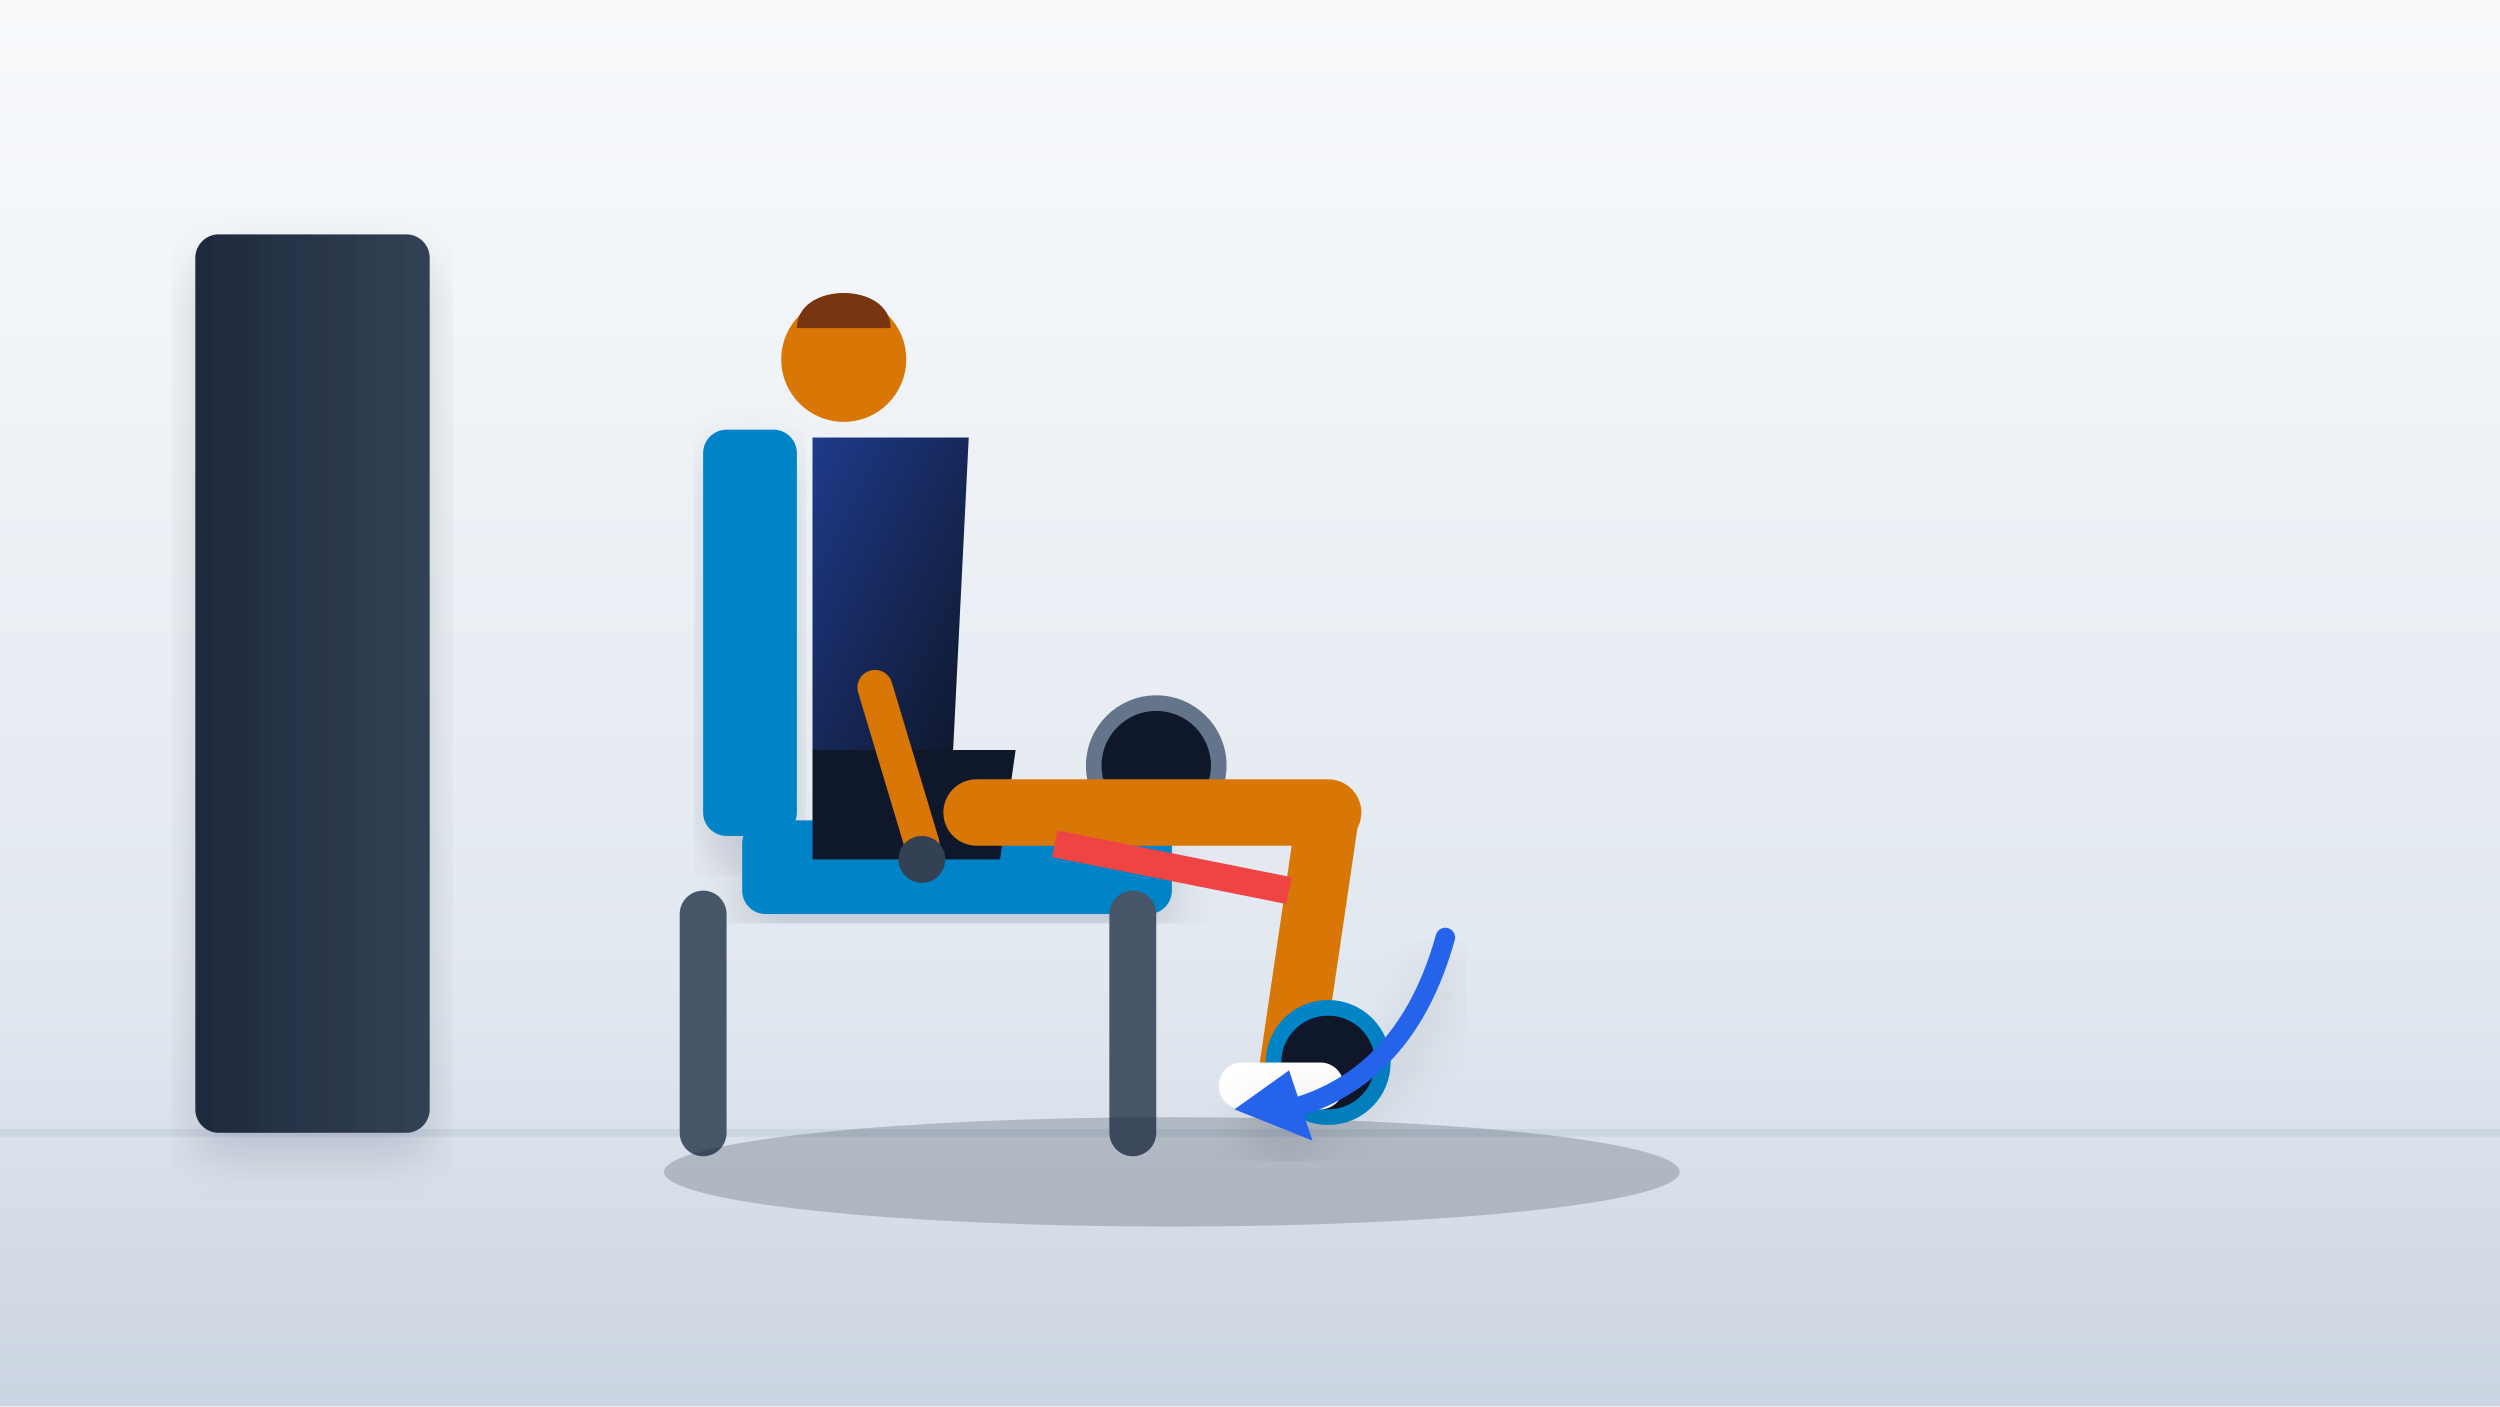
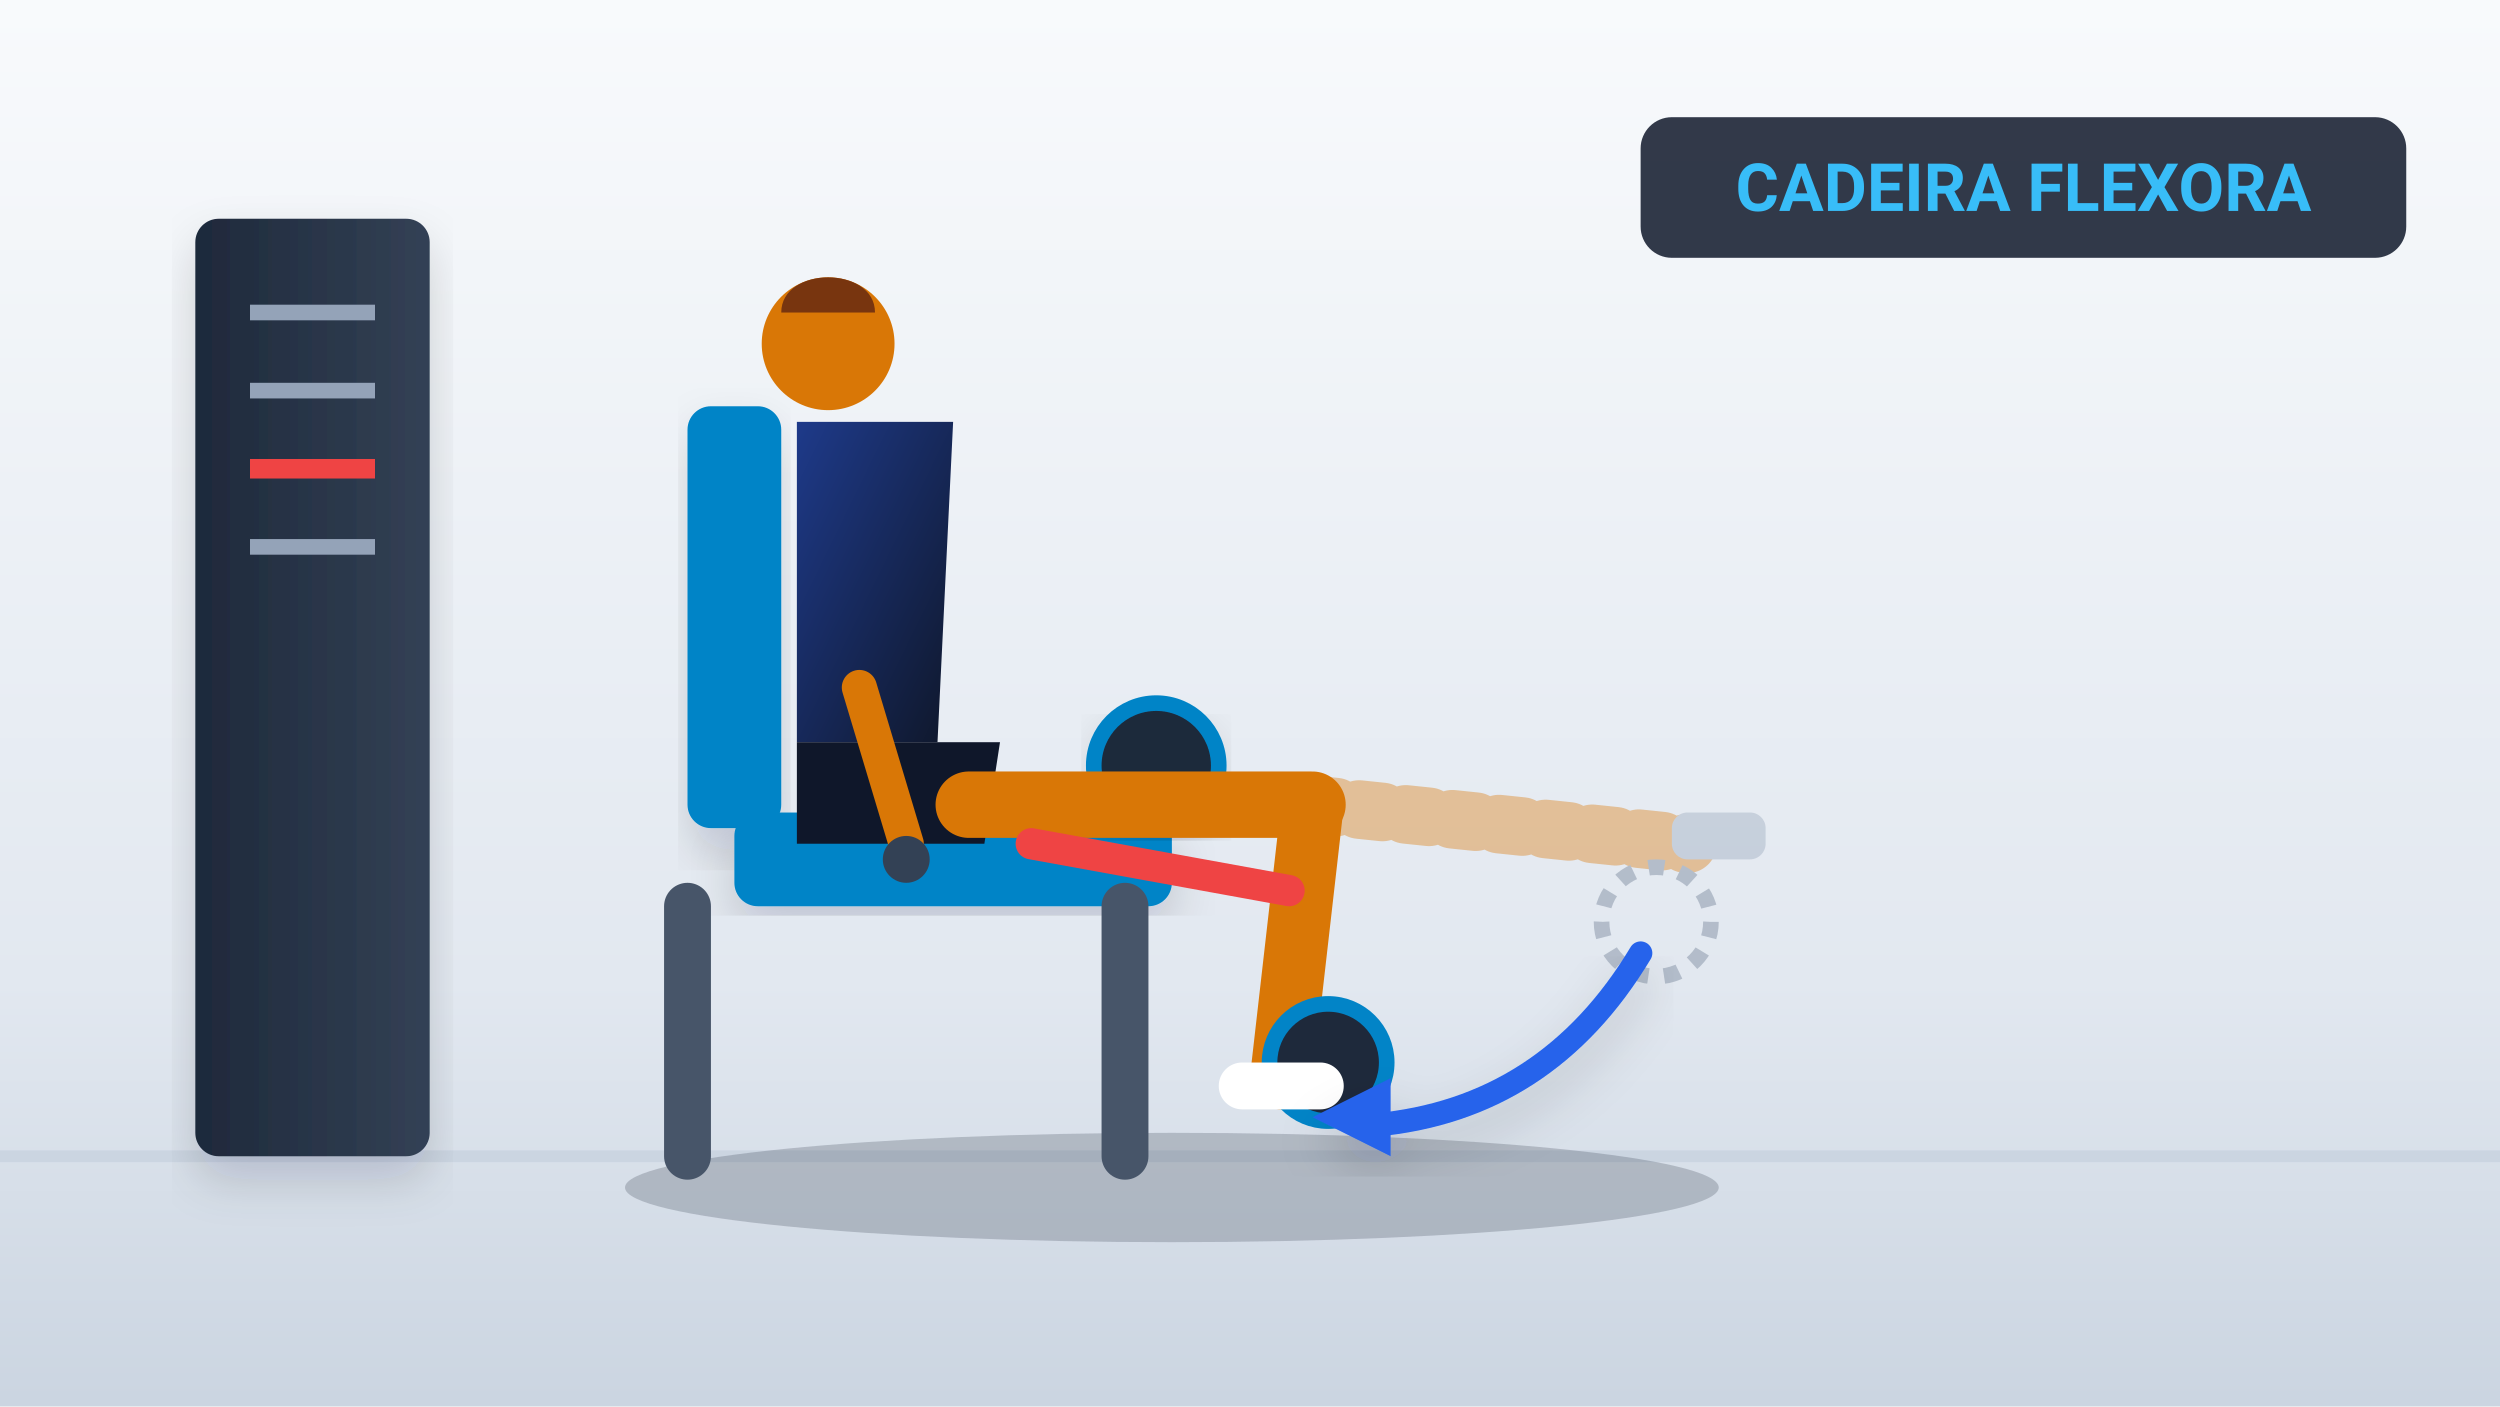
<svg xmlns="http://www.w3.org/2000/svg" viewBox="0 0 320 180" width="100%" height="100%" preserveAspectRatio="xMidYMid meet">
  <defs>
    <linearGradient id="gymFloor" x1="0" y1="0" x2="0" y2="1">
      <stop offset="0%" stop-color="#f8fafc" />
      <stop offset="70%" stop-color="#e2e8f0" />
      <stop offset="100%" stop-color="#cbd5e1" />
    </linearGradient>
    <linearGradient id="machGrad" x1="0" y1="0" x2="1" y2="0">
      <stop offset="0%" stop-color="#1e293b" />
      <stop offset="100%" stop-color="#334155" />
    </linearGradient>
    <linearGradient id="kitGrad" x1="0" y1="0" x2="1" y2="1">
      <stop offset="0%" stop-color="#1e3a8a" />
      <stop offset="100%" stop-color="#0f172a" />
    </linearGradient>
    <filter id="dropShadow" x="-10%" y="-10%" width="120%" height="120%">
-       <feDropShadow dx="0" dy="3" stdDeviation="3" flood-color="#0f172a" flood-opacity="0.15" />
+       <feDropShadow dx="0" dy="3" stdDeviation="3" flood-color="#0f172a" flood-opacity="0.16" />
    </filter>
  </defs>
  <rect width="320" height="180" fill="url(#gymFloor)" />
-   <line x1="0" y1="145" x2="320" y2="145" stroke="#cbd5e1" stroke-width="1" />
-   <rect x="25" y="30" width="30" height="115" rx="3" fill="url(#machGrad)" filter="url(#dropShadow)" />
-   <rect x="90" y="55" width="12" height="52" rx="3" fill="#0284c7" filter="url(#dropShadow)" />
-   <rect x="95" y="105" width="55" height="12" rx="3" fill="#0284c7" filter="url(#dropShadow)" />
-   <line x1="90" y1="117" x2="90" y2="145" stroke="#475569" stroke-width="6" stroke-linecap="round" />
-   <line x1="145" y1="117" x2="145" y2="145" stroke="#475569" stroke-width="6" stroke-linecap="round" />
-   <ellipse cx="150" cy="150" rx="65" ry="7" fill="#0f172a" opacity="0.2" />
-   <circle cx="108" cy="46" r="8" fill="#d97706" />
-   <path d="M102,42 C102,36 114,36 114,42 Z" fill="#78350f" />
-   <path d="M104,56 L124,56 L122,96 L104,96 Z" fill="url(#kitGrad)" />
-   <path d="M104,96 L130,96 L128,110 L104,110 Z" fill="#0f172a" />
-   <circle cx="148" cy="98" r="8" fill="#0f172a" stroke="#64748b" stroke-width="2" />
-   <path d="M125,104 L170,104" stroke="#d97706" stroke-width="8.5" stroke-linecap="round" />
-   <path d="M170,104 L165,138" stroke="#d97706" stroke-width="8" stroke-linecap="round" />
-   <circle cx="170" cy="136" r="7" fill="#0f172a" stroke="#0284c7" stroke-width="2" />
+   <line x1="0" y1="148" x2="320" y2="148" stroke="#cbd5e1" stroke-width="1.5" />
+   <ellipse cx="150" cy="152" rx="70" ry="7" fill="#0f172a" opacity="0.2" />
+   <rect x="25" y="28" width="30" height="120" rx="3" fill="url(#machGrad)" filter="url(#dropShadow)" />
+   <line x1="32" y1="40" x2="48" y2="40" stroke="#94a3b8" stroke-width="2" />
+   <line x1="32" y1="50" x2="48" y2="50" stroke="#94a3b8" stroke-width="2" />
+   <line x1="32" y1="60" x2="48" y2="60" stroke="#ef4444" stroke-width="2.5" />
+   <line x1="32" y1="70" x2="48" y2="70" stroke="#94a3b8" stroke-width="2" />
+   <rect x="88" y="52" width="12" height="54" rx="3" fill="#0284c7" filter="url(#dropShadow)" />
+   <rect x="94" y="104" width="56" height="12" rx="3" fill="#0284c7" filter="url(#dropShadow)" />
+   <line x1="88" y1="116" x2="88" y2="148" stroke="#475569" stroke-width="6" stroke-linecap="round" />
+   <line x1="144" y1="116" x2="144" y2="148" stroke="#475569" stroke-width="6" stroke-linecap="round" />
+   <circle cx="106" cy="44" r="8.5" fill="#d97706" />
+   <path d="M100,40 C100,34 112,34 112,40 Z" fill="#78350f" />
+   <path d="M102,54 L122,54 L120,95 L102,95 Z" fill="url(#kitGrad)" />
+   <path d="M102,95 L128,95 L126,108 L102,108 Z" fill="#0f172a" />
+   <circle cx="148" cy="98" r="8" fill="#1e293b" stroke="#0284c7" stroke-width="2" filter="url(#dropShadow)" />
+   <line x1="110" y1="88" x2="116" y2="108" stroke="#d97706" stroke-width="4.5" stroke-linecap="round" />
+   <circle cx="116" cy="110" r="3" fill="#334155" />
+   <path d="M124,103 L168,103" stroke="#d97706" stroke-width="8.5" stroke-linecap="round" />
+   <g opacity="0.38">
+     <path d="M168,103 L216,108" stroke="#d97706" stroke-width="7.5" stroke-dasharray="3,3" stroke-linecap="round" />
+     <circle cx="212" cy="118" r="7" fill="none" stroke="#64748b" stroke-width="2" stroke-dasharray="2,2" />
+     <rect x="214" y="104" width="12" height="6" rx="2" fill="#94a3b8" />
+   </g>
+   <path d="M168,103 L164,138" stroke="#d97706" stroke-width="8" stroke-linecap="round" />
+   <circle cx="170" cy="136" r="7.5" fill="#1e293b" stroke="#0284c7" stroke-width="2" />
  <rect x="156" y="136" width="16" height="6" rx="3" fill="#ffffff" />
-   <line x1="112" y1="88" x2="118" y2="108" stroke="#d97706" stroke-width="4.5" stroke-linecap="round" />
-   <circle cx="118" cy="110" r="3" fill="#334155" />
-   <path d="M135,108 L165,114" stroke="#ef4444" stroke-width="3.5" />
+   <path d="M132,108 L165,114" stroke="#ef4444" stroke-width="4" stroke-linecap="round" />
  <g filter="url(#dropShadow)">
-     <path d="M185,120 Q180,138 165,142" stroke="#2563eb" stroke-width="2.5" fill="none" stroke-linecap="round" />
-     <polygon points="168,146 158,142 165,137" fill="#2563eb" />
+     <path d="M210,122 Q198,142 176,144" fill="none" stroke="#2563eb" stroke-width="3" stroke-linecap="round" />
+     <polygon points="168,143 178,138 178,148" fill="#2563eb" />
  </g>
+   <rect x="210" y="15" width="98" height="18" rx="4" fill="#0f172a" opacity="0.85" />
+   <text x="259" y="27" fill="#38bdf8" font-size="8.5" font-family="-apple-system, BlinkMacSystemFont, 'Segoe UI', Roboto, sans-serif" font-weight="700" text-anchor="middle">CADEIRA FLEXORA</text>
</svg>
